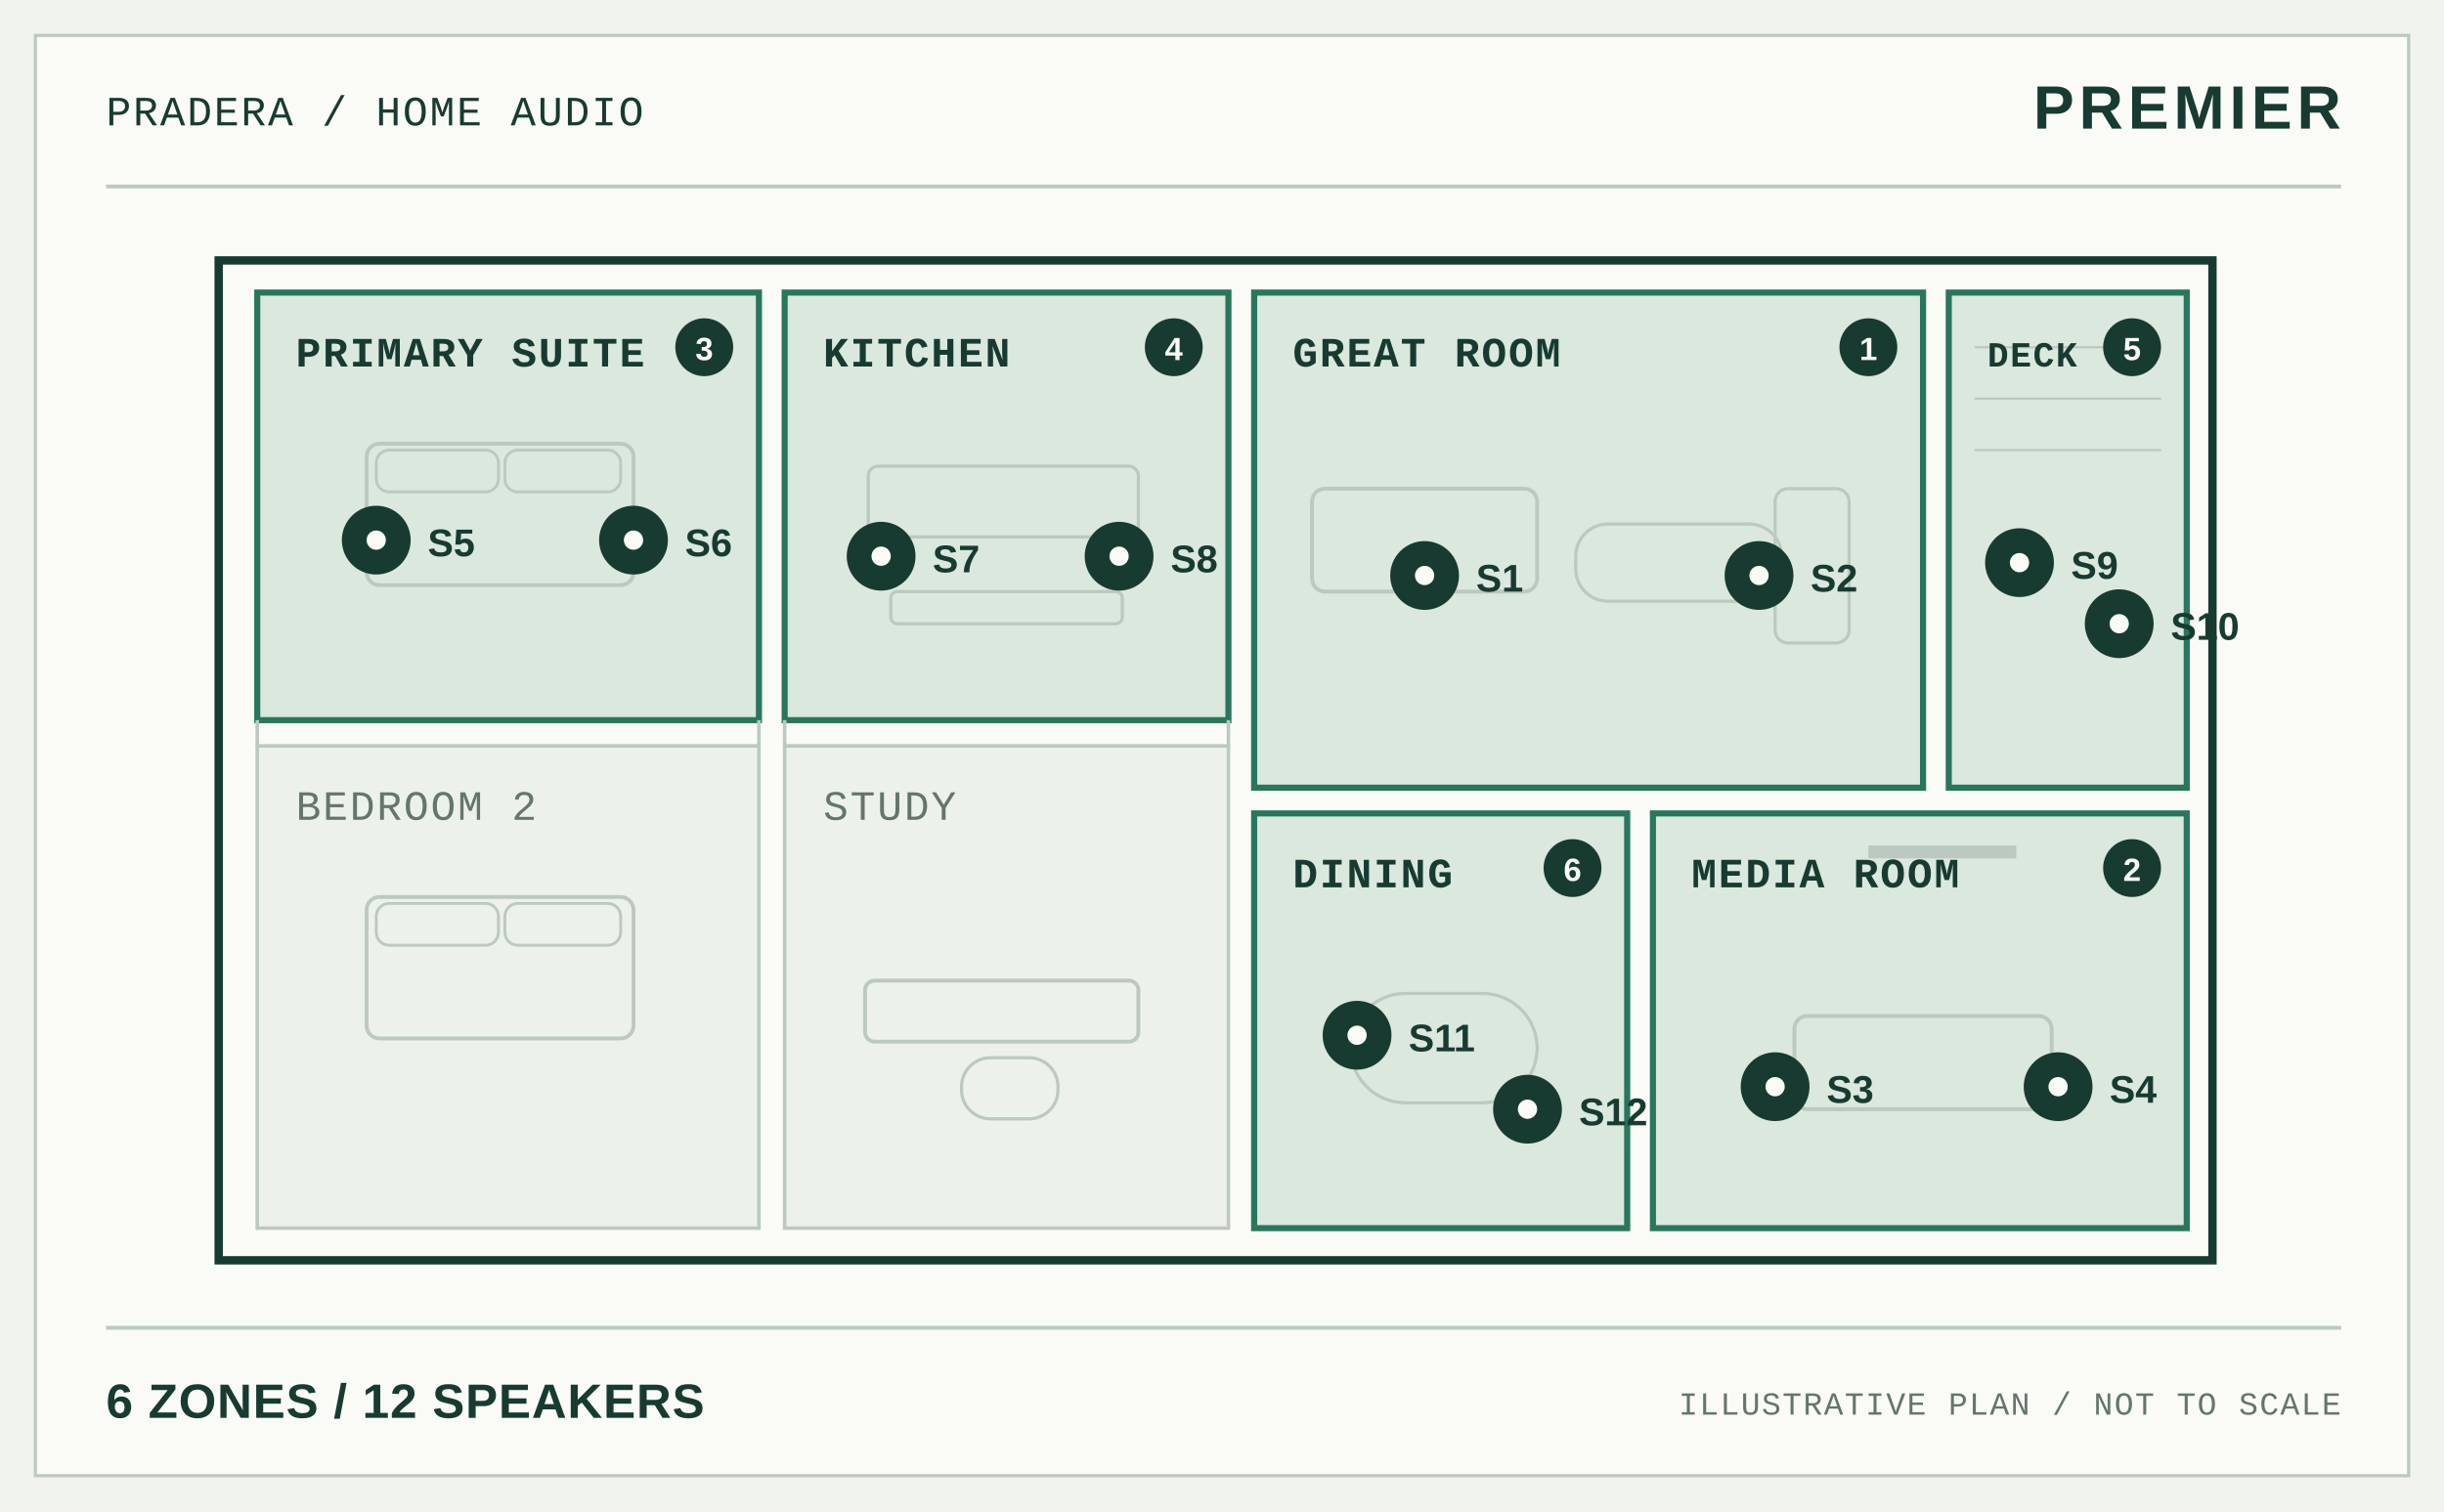
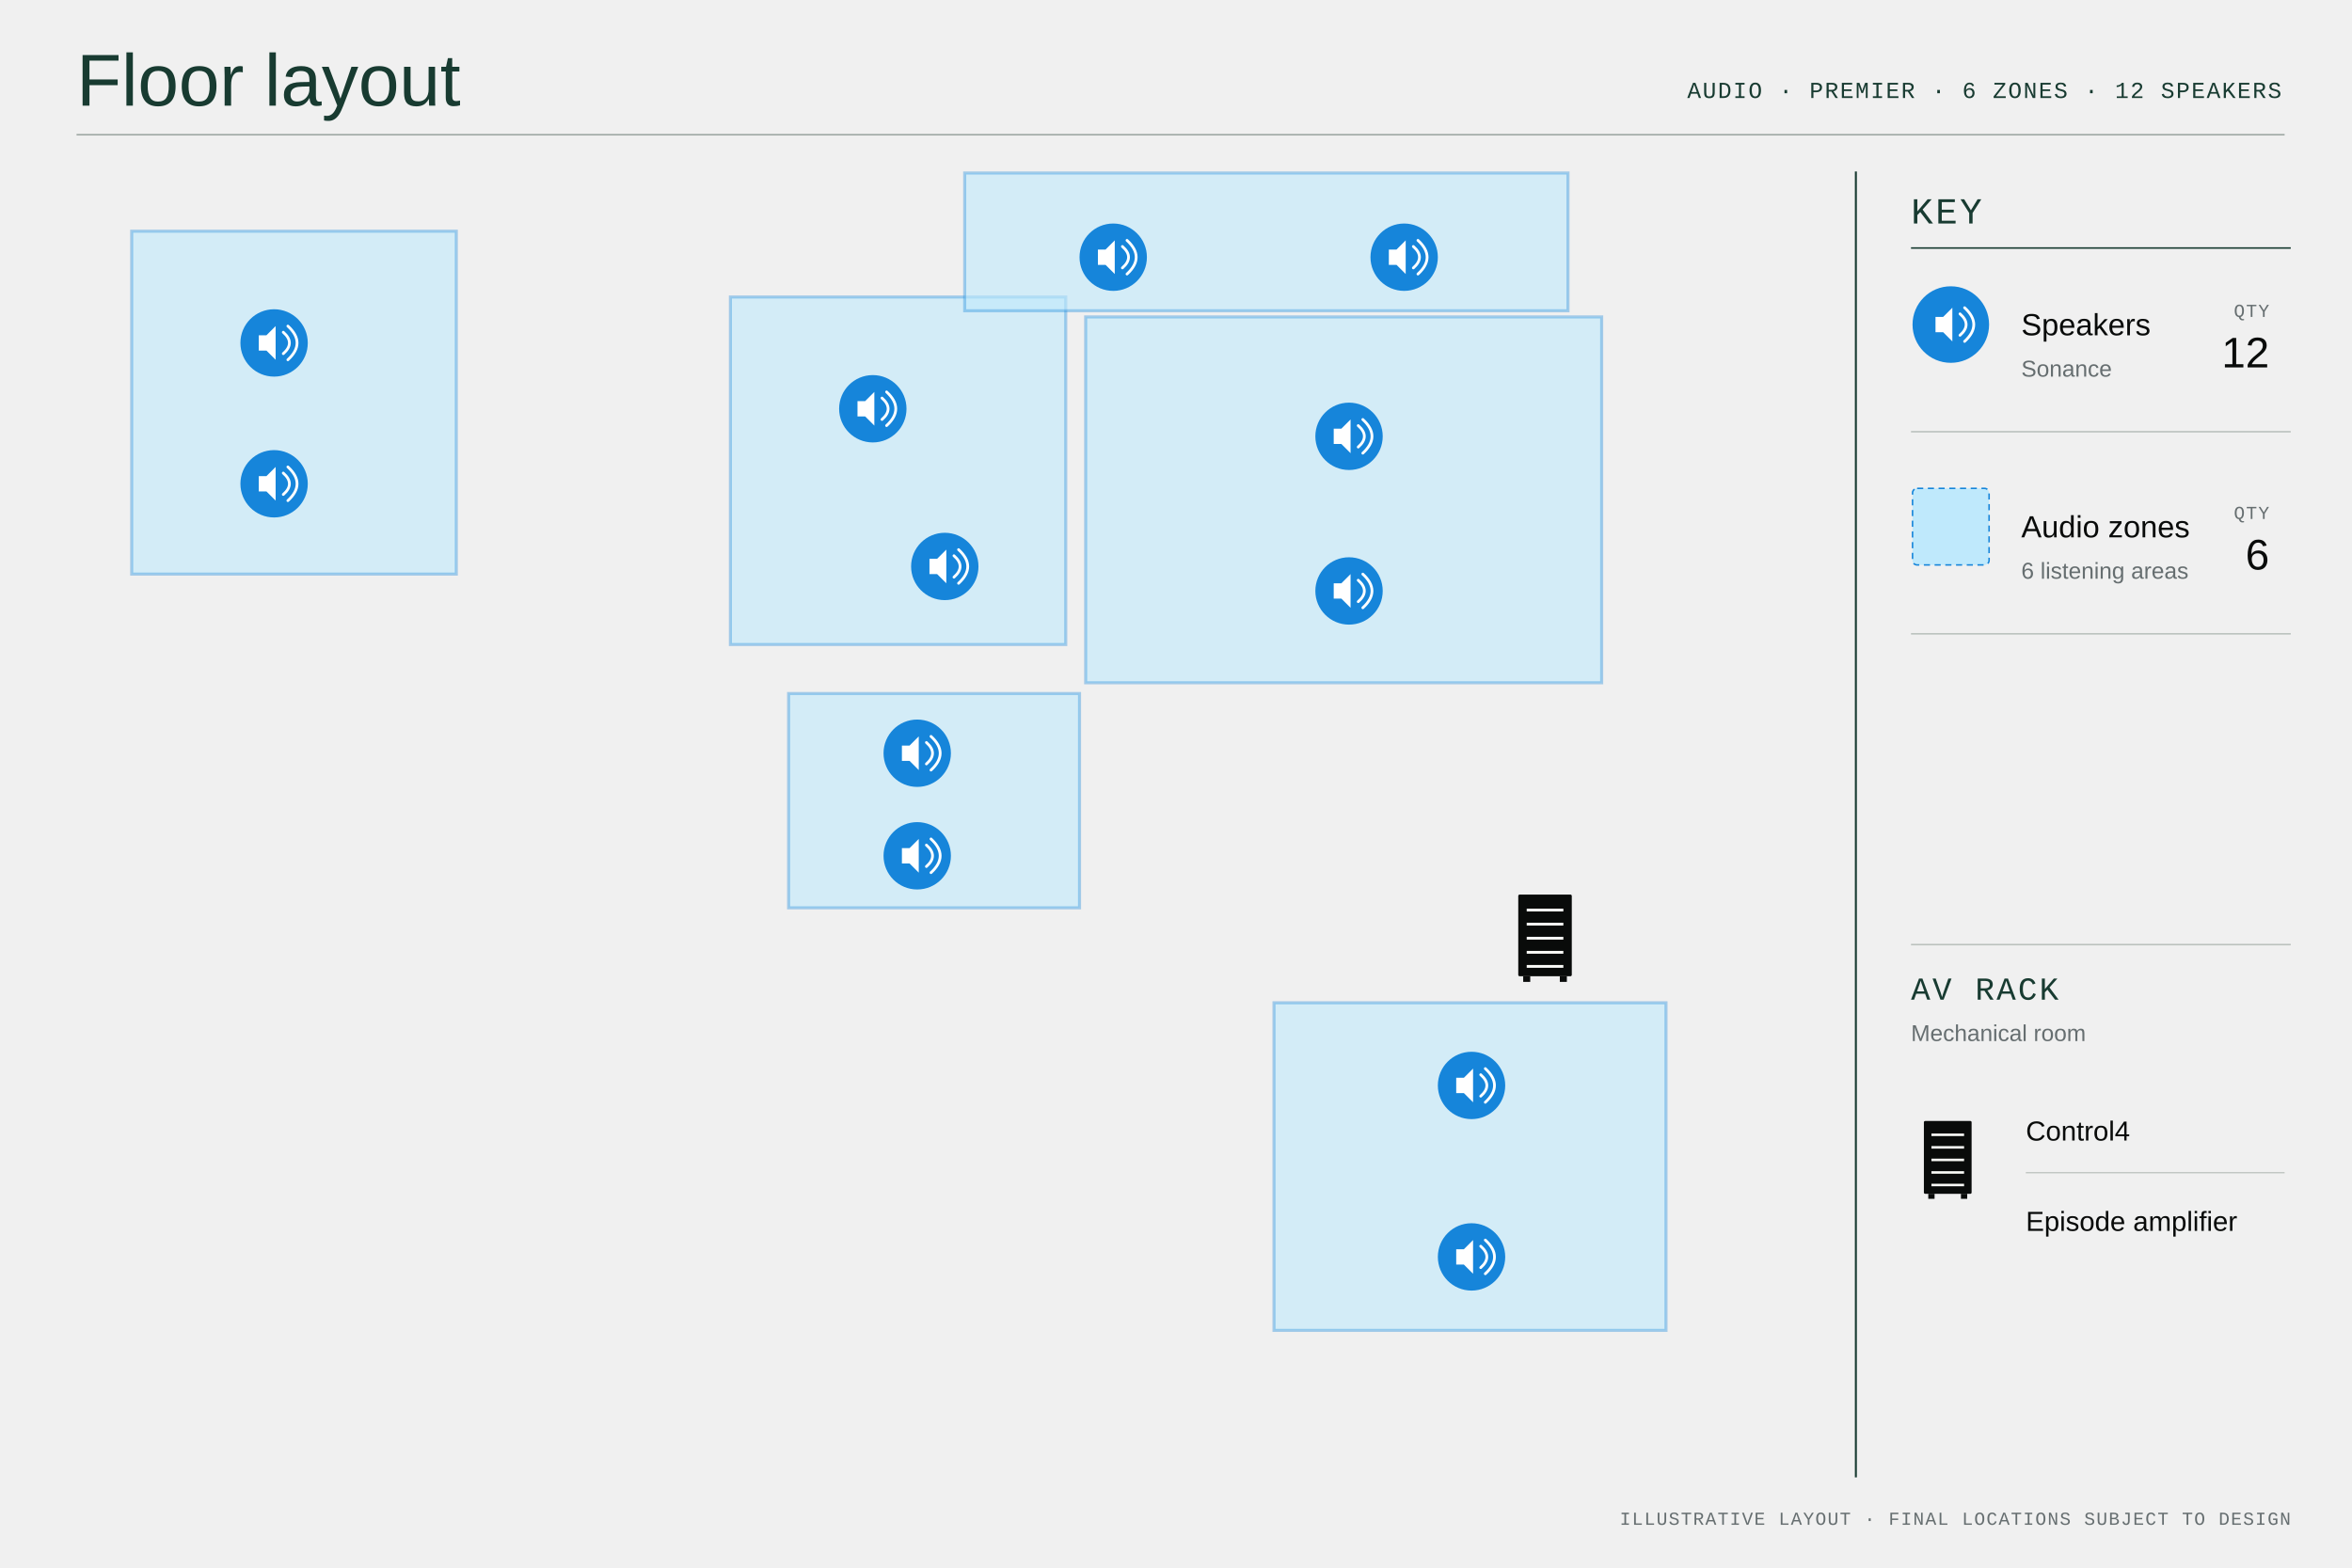
- <svg xmlns="http://www.w3.org/2000/svg" width="760" height="470" viewBox="0 0 760 470" role="img" aria-labelledby="ttl-audio-3 dsc-audio-3">
-   <rect x="0" y="0" width="760" height="470" rx="0" fill="#F1F3EF" stroke="none" stroke-width="0" />
-   <rect x="11" y="11" width="738" height="448" rx="0" fill="#FAFBF7" stroke="#BCC9C0" stroke-width="1" />
-   <text x="33" y="39" fill="#183B31" text-anchor="start" font-family="'Courier New',monospace" font-size="13" font-weight="500" letter-spacing=".045em">PRADERA  /  HOME AUDIO</text>
-   <text x="728" y="40" fill="#183B31" text-anchor="end" font-family="Arial,Helvetica,sans-serif" font-size="19" font-weight="600" letter-spacing=".08em">PREMIER</text>
-   <line x1="33" y1="58" x2="728" y2="58" stroke="#BCC9C0" stroke-width="1.2" />
-   <rect x="68" y="81" width="620" height="311" rx="0" fill="none" stroke="#183B31" stroke-width="2.6" />
-   <rect x="382" y="225" width="8" height="28" rx="0" fill="#FAFBF7" stroke="#FAFBF7" stroke-width="0" />
-   <line x1="80" y1="224" x2="236" y2="224" stroke="#BCC9C0" stroke-width="1" />
-   <line x1="244" y1="224" x2="382" y2="224" stroke="#BCC9C0" stroke-width="1" />
-   <rect x="390" y="91" width="208" height="154" rx="0" fill="#DAE8DE" stroke="#28775C" stroke-width="1.9" />
-   <rect x="408" y="152" width="70" height="32" rx="4" fill="none" stroke="#BCC9C0" stroke-width="1.2" />
-   <rect x="490" y="163" width="64" height="24" rx="10" fill="none" stroke="#BCC9C0" stroke-width="1" />
-   <rect x="552" y="152" width="23" height="48" rx="4" fill="none" stroke="#BCC9C0" stroke-width="1" />
-   <text x="402" y="114" fill="#183B31" text-anchor="start" font-family="'Courier New',monospace" font-size="13" font-weight="700" letter-spacing=".045em">GREAT ROOM</text>
-   <circle cx="581" cy="108" r="9" fill="#183B31" stroke="none" stroke-width="0" />
-   <text x="581" y="112" fill="#FAFBF7" text-anchor="middle" font-family="Arial,Helvetica,sans-serif" font-size="10" font-weight="700" letter-spacing="0">1</text>
-   <circle cx="443" cy="179" r="10" fill="#183B31" stroke="#183B31" stroke-width="1.4" />
-   <circle cx="443" cy="179" r="3" fill="#FAFBF7" stroke="none" stroke-width="0" />
-   <text x="459" y="184" fill="#183B31" text-anchor="start" font-family="Arial,Helvetica,sans-serif" font-size="12" font-weight="700" letter-spacing="0">S1</text>
-   <circle cx="547" cy="179" r="10" fill="#183B31" stroke="#183B31" stroke-width="1.4" />
-   <circle cx="547" cy="179" r="3" fill="#FAFBF7" stroke="none" stroke-width="0" />
-   <text x="563" y="184" fill="#183B31" text-anchor="start" font-family="Arial,Helvetica,sans-serif" font-size="12" font-weight="700" letter-spacing="0">S2</text>
-   <rect x="514" y="253" width="166" height="129" rx="0" fill="#DAE8DE" stroke="#28775C" stroke-width="1.9" />
-   <rect x="581" y="263" width="46" height="4" rx="0" fill="#BCC9C0" stroke="none" stroke-width="0" />
-   <rect x="558" y="316" width="80" height="29" rx="4" fill="none" stroke="#BCC9C0" stroke-width="1.2" />
-   <text x="526" y="276" fill="#183B31" text-anchor="start" font-family="'Courier New',monospace" font-size="13" font-weight="700" letter-spacing=".045em">MEDIA ROOM</text>
-   <circle cx="663" cy="270" r="9" fill="#183B31" stroke="none" stroke-width="0" />
-   <text x="663" y="274" fill="#FAFBF7" text-anchor="middle" font-family="Arial,Helvetica,sans-serif" font-size="10" font-weight="700" letter-spacing="0">2</text>
-   <circle cx="552" cy="338" r="10" fill="#183B31" stroke="#183B31" stroke-width="1.4" />
-   <circle cx="552" cy="338" r="3" fill="#FAFBF7" stroke="none" stroke-width="0" />
-   <text x="568" y="343" fill="#183B31" text-anchor="start" font-family="Arial,Helvetica,sans-serif" font-size="12" font-weight="700" letter-spacing="0">S3</text>
-   <circle cx="640" cy="338" r="10" fill="#183B31" stroke="#183B31" stroke-width="1.4" />
-   <circle cx="640" cy="338" r="3" fill="#FAFBF7" stroke="none" stroke-width="0" />
-   <text x="656" y="343" fill="#183B31" text-anchor="start" font-family="Arial,Helvetica,sans-serif" font-size="12" font-weight="700" letter-spacing="0">S4</text>
-   <rect x="80" y="91" width="156" height="133" rx="0" fill="#DAE8DE" stroke="#28775C" stroke-width="1.9" />
-   <rect x="114" y="138" width="83" height="44" rx="4" fill="none" stroke="#BCC9C0" stroke-width="1.2" />
-   <rect x="117" y="140" width="38" height="13" rx="4" fill="none" stroke="#BCC9C0" stroke-width="0.9" />
-   <rect x="157" y="140" width="36" height="13" rx="4" fill="none" stroke="#BCC9C0" stroke-width="0.9" />
-   <text x="92" y="114" fill="#183B31" text-anchor="start" font-family="'Courier New',monospace" font-size="13" font-weight="700" letter-spacing=".045em">PRIMARY SUITE</text>
-   <circle cx="219" cy="108" r="9" fill="#183B31" stroke="none" stroke-width="0" />
-   <text x="219" y="112" fill="#FAFBF7" text-anchor="middle" font-family="Arial,Helvetica,sans-serif" font-size="10" font-weight="700" letter-spacing="0">3</text>
-   <circle cx="117" cy="168" r="10" fill="#183B31" stroke="#183B31" stroke-width="1.4" />
-   <circle cx="117" cy="168" r="3" fill="#FAFBF7" stroke="none" stroke-width="0" />
-   <text x="133" y="173" fill="#183B31" text-anchor="start" font-family="Arial,Helvetica,sans-serif" font-size="12" font-weight="700" letter-spacing="0">S5</text>
-   <circle cx="197" cy="168" r="10" fill="#183B31" stroke="#183B31" stroke-width="1.4" />
-   <circle cx="197" cy="168" r="3" fill="#FAFBF7" stroke="none" stroke-width="0" />
-   <text x="213" y="173" fill="#183B31" text-anchor="start" font-family="Arial,Helvetica,sans-serif" font-size="12" font-weight="700" letter-spacing="0">S6</text>
-   <rect x="244" y="91" width="138" height="133" rx="0" fill="#DAE8DE" stroke="#28775C" stroke-width="1.9" />
-   <rect x="270" y="145" width="84" height="22" rx="3" fill="none" stroke="#BCC9C0" stroke-width="1" />
-   <rect x="277" y="184" width="72" height="10" rx="2" fill="none" stroke="#BCC9C0" stroke-width="1" />
-   <text x="256" y="114" fill="#183B31" text-anchor="start" font-family="'Courier New',monospace" font-size="13" font-weight="700" letter-spacing=".045em">KITCHEN</text>
-   <circle cx="365" cy="108" r="9" fill="#183B31" stroke="none" stroke-width="0" />
-   <text x="365" y="112" fill="#FAFBF7" text-anchor="middle" font-family="Arial,Helvetica,sans-serif" font-size="10" font-weight="700" letter-spacing="0">4</text>
-   <circle cx="274" cy="173" r="10" fill="#183B31" stroke="#183B31" stroke-width="1.4" />
-   <circle cx="274" cy="173" r="3" fill="#FAFBF7" stroke="none" stroke-width="0" />
-   <text x="290" y="178" fill="#183B31" text-anchor="start" font-family="Arial,Helvetica,sans-serif" font-size="12" font-weight="700" letter-spacing="0">S7</text>
-   <circle cx="348" cy="173" r="10" fill="#183B31" stroke="#183B31" stroke-width="1.4" />
-   <circle cx="348" cy="173" r="3" fill="#FAFBF7" stroke="none" stroke-width="0" />
-   <text x="364" y="178" fill="#183B31" text-anchor="start" font-family="Arial,Helvetica,sans-serif" font-size="12" font-weight="700" letter-spacing="0">S8</text>
-   <rect x="606" y="91" width="74" height="154" rx="0" fill="#DAE8DE" stroke="#28775C" stroke-width="1.9" />
-   <line x1="614" y1="108" x2="672" y2="108" stroke="#BCC9C0" stroke-width="0.7" />
-   <line x1="614" y1="124" x2="672" y2="124" stroke="#BCC9C0" stroke-width="0.7" />
-   <line x1="614" y1="140" x2="672" y2="140" stroke="#BCC9C0" stroke-width="0.7" />
-   <text x="618" y="114" fill="#183B31" text-anchor="start" font-family="'Courier New',monospace" font-size="11" font-weight="700" letter-spacing=".045em">DECK</text>
-   <circle cx="663" cy="108" r="9" fill="#183B31" stroke="none" stroke-width="0" />
-   <text x="663" y="112" fill="#FAFBF7" text-anchor="middle" font-family="Arial,Helvetica,sans-serif" font-size="10" font-weight="700" letter-spacing="0">5</text>
-   <circle cx="628" cy="175" r="10" fill="#183B31" stroke="#183B31" stroke-width="1.4" />
-   <circle cx="628" cy="175" r="3" fill="#FAFBF7" stroke="none" stroke-width="0" />
-   <text x="644" y="180" fill="#183B31" text-anchor="start" font-family="Arial,Helvetica,sans-serif" font-size="12" font-weight="700" letter-spacing="0">S9</text>
-   <circle cx="659" cy="194" r="10" fill="#183B31" stroke="#183B31" stroke-width="1.4" />
-   <circle cx="659" cy="194" r="3" fill="#FAFBF7" stroke="none" stroke-width="0" />
-   <text x="675" y="199" fill="#183B31" text-anchor="start" font-family="Arial,Helvetica,sans-serif" font-size="12" font-weight="700" letter-spacing="0">S10</text>
-   <rect x="390" y="253" width="116" height="129" rx="0" fill="#DAE8DE" stroke="#28775C" stroke-width="1.9" />
-   <rect x="420" y="309" width="58" height="34" rx="17" fill="none" stroke="#BCC9C0" stroke-width="1" />
-   <text x="402" y="276" fill="#183B31" text-anchor="start" font-family="'Courier New',monospace" font-size="13" font-weight="700" letter-spacing=".045em">DINING</text>
-   <circle cx="489" cy="270" r="9" fill="#183B31" stroke="none" stroke-width="0" />
-   <text x="489" y="274" fill="#FAFBF7" text-anchor="middle" font-family="Arial,Helvetica,sans-serif" font-size="10" font-weight="700" letter-spacing="0">6</text>
-   <circle cx="422" cy="322" r="10" fill="#183B31" stroke="#183B31" stroke-width="1.4" />
-   <circle cx="422" cy="322" r="3" fill="#FAFBF7" stroke="none" stroke-width="0" />
-   <text x="438" y="327" fill="#183B31" text-anchor="start" font-family="Arial,Helvetica,sans-serif" font-size="12" font-weight="700" letter-spacing="0">S11</text>
-   <circle cx="475" cy="345" r="10" fill="#183B31" stroke="#183B31" stroke-width="1.4" />
-   <circle cx="475" cy="345" r="3" fill="#FAFBF7" stroke="none" stroke-width="0" />
-   <text x="491" y="350" fill="#183B31" text-anchor="start" font-family="Arial,Helvetica,sans-serif" font-size="12" font-weight="700" letter-spacing="0">S12</text>
-   <rect x="244" y="232" width="138" height="150" rx="0" fill="#EDF1EB" stroke="#BCC9C0" stroke-width="1.1" />
-   <rect x="269" y="305" width="85" height="19" rx="3" fill="none" stroke="#BCC9C0" stroke-width="1.2" />
-   <rect x="299" y="329" width="30" height="19" rx="9" fill="none" stroke="#BCC9C0" stroke-width="1" />
-   <text x="256" y="255" fill="#64766B" text-anchor="start" font-family="'Courier New',monospace" font-size="13" font-weight="500" letter-spacing=".045em">STUDY</text>
-   <rect x="80" y="232" width="156" height="150" rx="0" fill="#EDF1EB" stroke="#BCC9C0" stroke-width="1.1" />
-   <rect x="114" y="279" width="83" height="44" rx="4" fill="none" stroke="#BCC9C0" stroke-width="1.2" />
-   <rect x="117" y="281" width="38" height="13" rx="4" fill="none" stroke="#BCC9C0" stroke-width="0.9" />
-   <rect x="157" y="281" width="36" height="13" rx="4" fill="none" stroke="#BCC9C0" stroke-width="0.9" />
-   <text x="92" y="255" fill="#64766B" text-anchor="start" font-family="'Courier New',monospace" font-size="13" font-weight="500" letter-spacing=".045em">BEDROOM 2</text>
-   <path d="M80 224V232M236 224v8M244 224v8M382 224v8" fill="none" stroke="#BCC9C0" stroke-width="1.1" />
-   <line x1="33" y1="413" x2="728" y2="413" stroke="#BCC9C0" stroke-width="1.2" />
-   <text x="33" y="441" fill="#183B31" text-anchor="start" font-family="Arial,Helvetica,sans-serif" font-size="15" font-weight="600" letter-spacing=".02em">6 ZONES  /  12 SPEAKERS</text>
-   <text x="728" y="440" fill="#64766B" text-anchor="end" font-family="'Courier New',monospace" font-size="10" font-weight="500" letter-spacing=".045em">ILLUSTRATIVE PLAN  /  NOT TO SCALE</text>
+ <svg xmlns="http://www.w3.org/2000/svg" viewBox="0 0 1536 1024" width="1536" height="1024" role="img" aria-label="Audio Premier floor layout and equipment key">
+   <text x="50" y="69" fill="#183B31" font-family="Arial,Helvetica,sans-serif" font-size="48">Floor layout</text>
+   <text x="1490" y="64" fill="#183B31" font-family="IBM Plex Mono,Courier New,monospace" font-size="15" letter-spacing=".065em" text-anchor="end">AUDIO · PREMIER · 6 ZONES · 12 SPEAKERS</text>
+   <line x1="50" y1="88" x2="1492" y2="88" stroke="#9DA7A3" stroke-width="1" />
+   <rect x="709" y="207" width="337" height="239" fill="#BFE9FC" fill-opacity=".60" stroke="#1685DA" stroke-opacity=".35" stroke-width="2" />
+   <rect x="832" y="655" width="256" height="214" fill="#BFE9FC" fill-opacity=".60" stroke="#1685DA" stroke-opacity=".35" stroke-width="2" />
+   <rect x="477" y="194" width="219" height="227" fill="#BFE9FC" fill-opacity=".60" stroke="#1685DA" stroke-opacity=".35" stroke-width="2" />
+   <rect x="86" y="151" width="212" height="224" fill="#BFE9FC" fill-opacity=".60" stroke="#1685DA" stroke-opacity=".35" stroke-width="2" />
+   <rect x="630" y="113" width="394" height="90" fill="#BFE9FC" fill-opacity=".60" stroke="#1685DA" stroke-opacity=".35" stroke-width="2" />
+   <rect x="515" y="453" width="190" height="140" fill="#BFE9FC" fill-opacity=".60" stroke="#1685DA" stroke-opacity=".35" stroke-width="2" />
+   <g transform="translate(881,285)">
+     <circle r="22" fill="#1685DA" />
+     <path d="M-10 -5h5l6 -6v22l-6 -6h-5z" fill="white" />
+     <path d="M6 -7q8 7 0 14M9 -11q12 11 0 22" fill="none" stroke="white" stroke-width="1.8" stroke-linecap="round" />
+   </g>
+   <g transform="translate(881,386)">
+     <circle r="22" fill="#1685DA" />
+     <path d="M-10 -5h5l6 -6v22l-6 -6h-5z" fill="white" />
+     <path d="M6 -7q8 7 0 14M9 -11q12 11 0 22" fill="none" stroke="white" stroke-width="1.8" stroke-linecap="round" />
+   </g>
+   <g transform="translate(961,709)">
+     <circle r="22" fill="#1685DA" />
+     <path d="M-10 -5h5l6 -6v22l-6 -6h-5z" fill="white" />
+     <path d="M6 -7q8 7 0 14M9 -11q12 11 0 22" fill="none" stroke="white" stroke-width="1.8" stroke-linecap="round" />
+   </g>
+   <g transform="translate(961,821)">
+     <circle r="22" fill="#1685DA" />
+     <path d="M-10 -5h5l6 -6v22l-6 -6h-5z" fill="white" />
+     <path d="M6 -7q8 7 0 14M9 -11q12 11 0 22" fill="none" stroke="white" stroke-width="1.8" stroke-linecap="round" />
+   </g>
+   <g transform="translate(570,267)">
+     <circle r="22" fill="#1685DA" />
+     <path d="M-10 -5h5l6 -6v22l-6 -6h-5z" fill="white" />
+     <path d="M6 -7q8 7 0 14M9 -11q12 11 0 22" fill="none" stroke="white" stroke-width="1.8" stroke-linecap="round" />
+   </g>
+   <g transform="translate(617,370)">
+     <circle r="22" fill="#1685DA" />
+     <path d="M-10 -5h5l6 -6v22l-6 -6h-5z" fill="white" />
+     <path d="M6 -7q8 7 0 14M9 -11q12 11 0 22" fill="none" stroke="white" stroke-width="1.8" stroke-linecap="round" />
+   </g>
+   <g transform="translate(179,224)">
+     <circle r="22" fill="#1685DA" />
+     <path d="M-10 -5h5l6 -6v22l-6 -6h-5z" fill="white" />
+     <path d="M6 -7q8 7 0 14M9 -11q12 11 0 22" fill="none" stroke="white" stroke-width="1.8" stroke-linecap="round" />
+   </g>
+   <g transform="translate(179,316)">
+     <circle r="22" fill="#1685DA" />
+     <path d="M-10 -5h5l6 -6v22l-6 -6h-5z" fill="white" />
+     <path d="M6 -7q8 7 0 14M9 -11q12 11 0 22" fill="none" stroke="white" stroke-width="1.8" stroke-linecap="round" />
+   </g>
+   <g transform="translate(727,168)">
+     <circle r="22" fill="#1685DA" />
+     <path d="M-10 -5h5l6 -6v22l-6 -6h-5z" fill="white" />
+     <path d="M6 -7q8 7 0 14M9 -11q12 11 0 22" fill="none" stroke="white" stroke-width="1.8" stroke-linecap="round" />
+   </g>
+   <g transform="translate(917,168)">
+     <circle r="22" fill="#1685DA" />
+     <path d="M-10 -5h5l6 -6v22l-6 -6h-5z" fill="white" />
+     <path d="M6 -7q8 7 0 14M9 -11q12 11 0 22" fill="none" stroke="white" stroke-width="1.8" stroke-linecap="round" />
+   </g>
+   <g transform="translate(599,492)">
+     <circle r="22" fill="#1685DA" />
+     <path d="M-10 -5h5l6 -6v22l-6 -6h-5z" fill="white" />
+     <path d="M6 -7q8 7 0 14M9 -11q12 11 0 22" fill="none" stroke="white" stroke-width="1.8" stroke-linecap="round" />
+   </g>
+   <g transform="translate(599,559)">
+     <circle r="22" fill="#1685DA" />
+     <path d="M-10 -5h5l6 -6v22l-6 -6h-5z" fill="white" />
+     <path d="M6 -7q8 7 0 14M9 -11q12 11 0 22" fill="none" stroke="white" stroke-width="1.8" stroke-linecap="round" />
+   </g>
+   <g transform="translate(1009,611) scale(0.92)">
+     <rect x="-19" y="-29" width="38" height="58" rx="1" fill="#090B0A" />
+     <path d="M-13 -18h26M-13 -8h26M-13 2h26M-13 12h26M-13 22h26" stroke="#FAFBF7" stroke-width="2" />
+     <path d="M-13 29v4m26 -4v4" stroke="#090B0A" stroke-width="5" />
+   </g>
+   <line x1="1212" y1="112" x2="1212" y2="965" stroke="#183B31" stroke-width="1.3" />
+   <text x="1248" y="146" fill="#183B31" font-family="IBM Plex Mono,Courier New,monospace" font-size="24" letter-spacing=".065em">KEY</text>
+   <line x1="1248" y1="162" x2="1496" y2="162" stroke="#183B31" stroke-width="1" />
+   <g>
+     <g transform="translate(1274,212)">
+       <circle r="25" fill="#1685DA" />
+       <path d="M-10 -5h5l6 -6v22l-6 -6h-5z" fill="white" />
+       <path d="M6 -7q8 7 0 14M9 -11q12 11 0 22" fill="none" stroke="white" stroke-width="1.8" stroke-linecap="round" />
+     </g>
+     <text x="1320" y="219" fill="#090B0A" font-family="Arial,Helvetica,sans-serif" font-size="20">Speakers</text>
+     <text x="1320" y="246" fill="#666E70" font-family="Arial,Helvetica,sans-serif" font-size="15">Sonance</text>
+     <text x="1482" y="207" fill="#666E70" font-family="IBM Plex Mono,Courier New,monospace" font-size="12" letter-spacing=".065em" text-anchor="end">QTY</text>
+     <text x="1482" y="240" fill="#090B0A" font-family="Arial,Helvetica,sans-serif" font-size="28" text-anchor="end">12</text>
+     <line x1="1248" y1="282" x2="1496" y2="282" stroke="#BBC2BE" stroke-width="1" />
+   </g>
+   <g>
+     <rect x="1249" y="319" width="50" height="50" rx="3" fill="#BFE9FC" stroke="#1685DA" stroke-dasharray="4 3" />
+     <text x="1320" y="351" fill="#090B0A" font-family="Arial,Helvetica,sans-serif" font-size="20">Audio zones</text>
+     <text x="1320" y="378" fill="#666E70" font-family="Arial,Helvetica,sans-serif" font-size="15">6 listening areas</text>
+     <text x="1482" y="339" fill="#666E70" font-family="IBM Plex Mono,Courier New,monospace" font-size="12" letter-spacing=".065em" text-anchor="end">QTY</text>
+     <text x="1482" y="372" fill="#090B0A" font-family="Arial,Helvetica,sans-serif" font-size="28" text-anchor="end">6</text>
+     <line x1="1248" y1="414" x2="1496" y2="414" stroke="#BBC2BE" stroke-width="1" />
+   </g>
+   <line x1="1248" y1="617" x2="1496" y2="617" stroke="#BBC2BE" stroke-width="1" />
+   <text x="1248" y="653" fill="#183B31" font-family="IBM Plex Mono,Courier New,monospace" font-size="21" letter-spacing=".065em">AV RACK</text>
+   <text x="1248" y="680" fill="#666E70" font-family="Arial,Helvetica,sans-serif" font-size="15">Mechanical room</text>
+   <g transform="translate(1272,756) scale(0.82)">
+     <rect x="-19" y="-29" width="38" height="58" rx="1" fill="#090B0A" />
+     <path d="M-13 -18h26M-13 -8h26M-13 2h26M-13 12h26M-13 22h26" stroke="#FAFBF7" stroke-width="2" />
+     <path d="M-13 29v4m26 -4v4" stroke="#090B0A" stroke-width="5" />
+   </g>
+   <text x="1323" y="745" fill="#090B0A" font-family="Arial,Helvetica,sans-serif" font-size="18">Control4</text>
+   <line x1="1323" y1="766" x2="1492" y2="766" stroke="#BCC2BE" stroke-width=".8" />
+   <text x="1323" y="804" fill="#090B0A" font-family="Arial,Helvetica,sans-serif" font-size="18">Episode amplifier</text>
+   <text x="1496" y="996" fill="#666E70" font-family="IBM Plex Mono,Courier New,monospace" font-size="12" letter-spacing=".065em" text-anchor="end">ILLUSTRATIVE LAYOUT · FINAL LOCATIONS SUBJECT TO DESIGN</text>
</svg>
